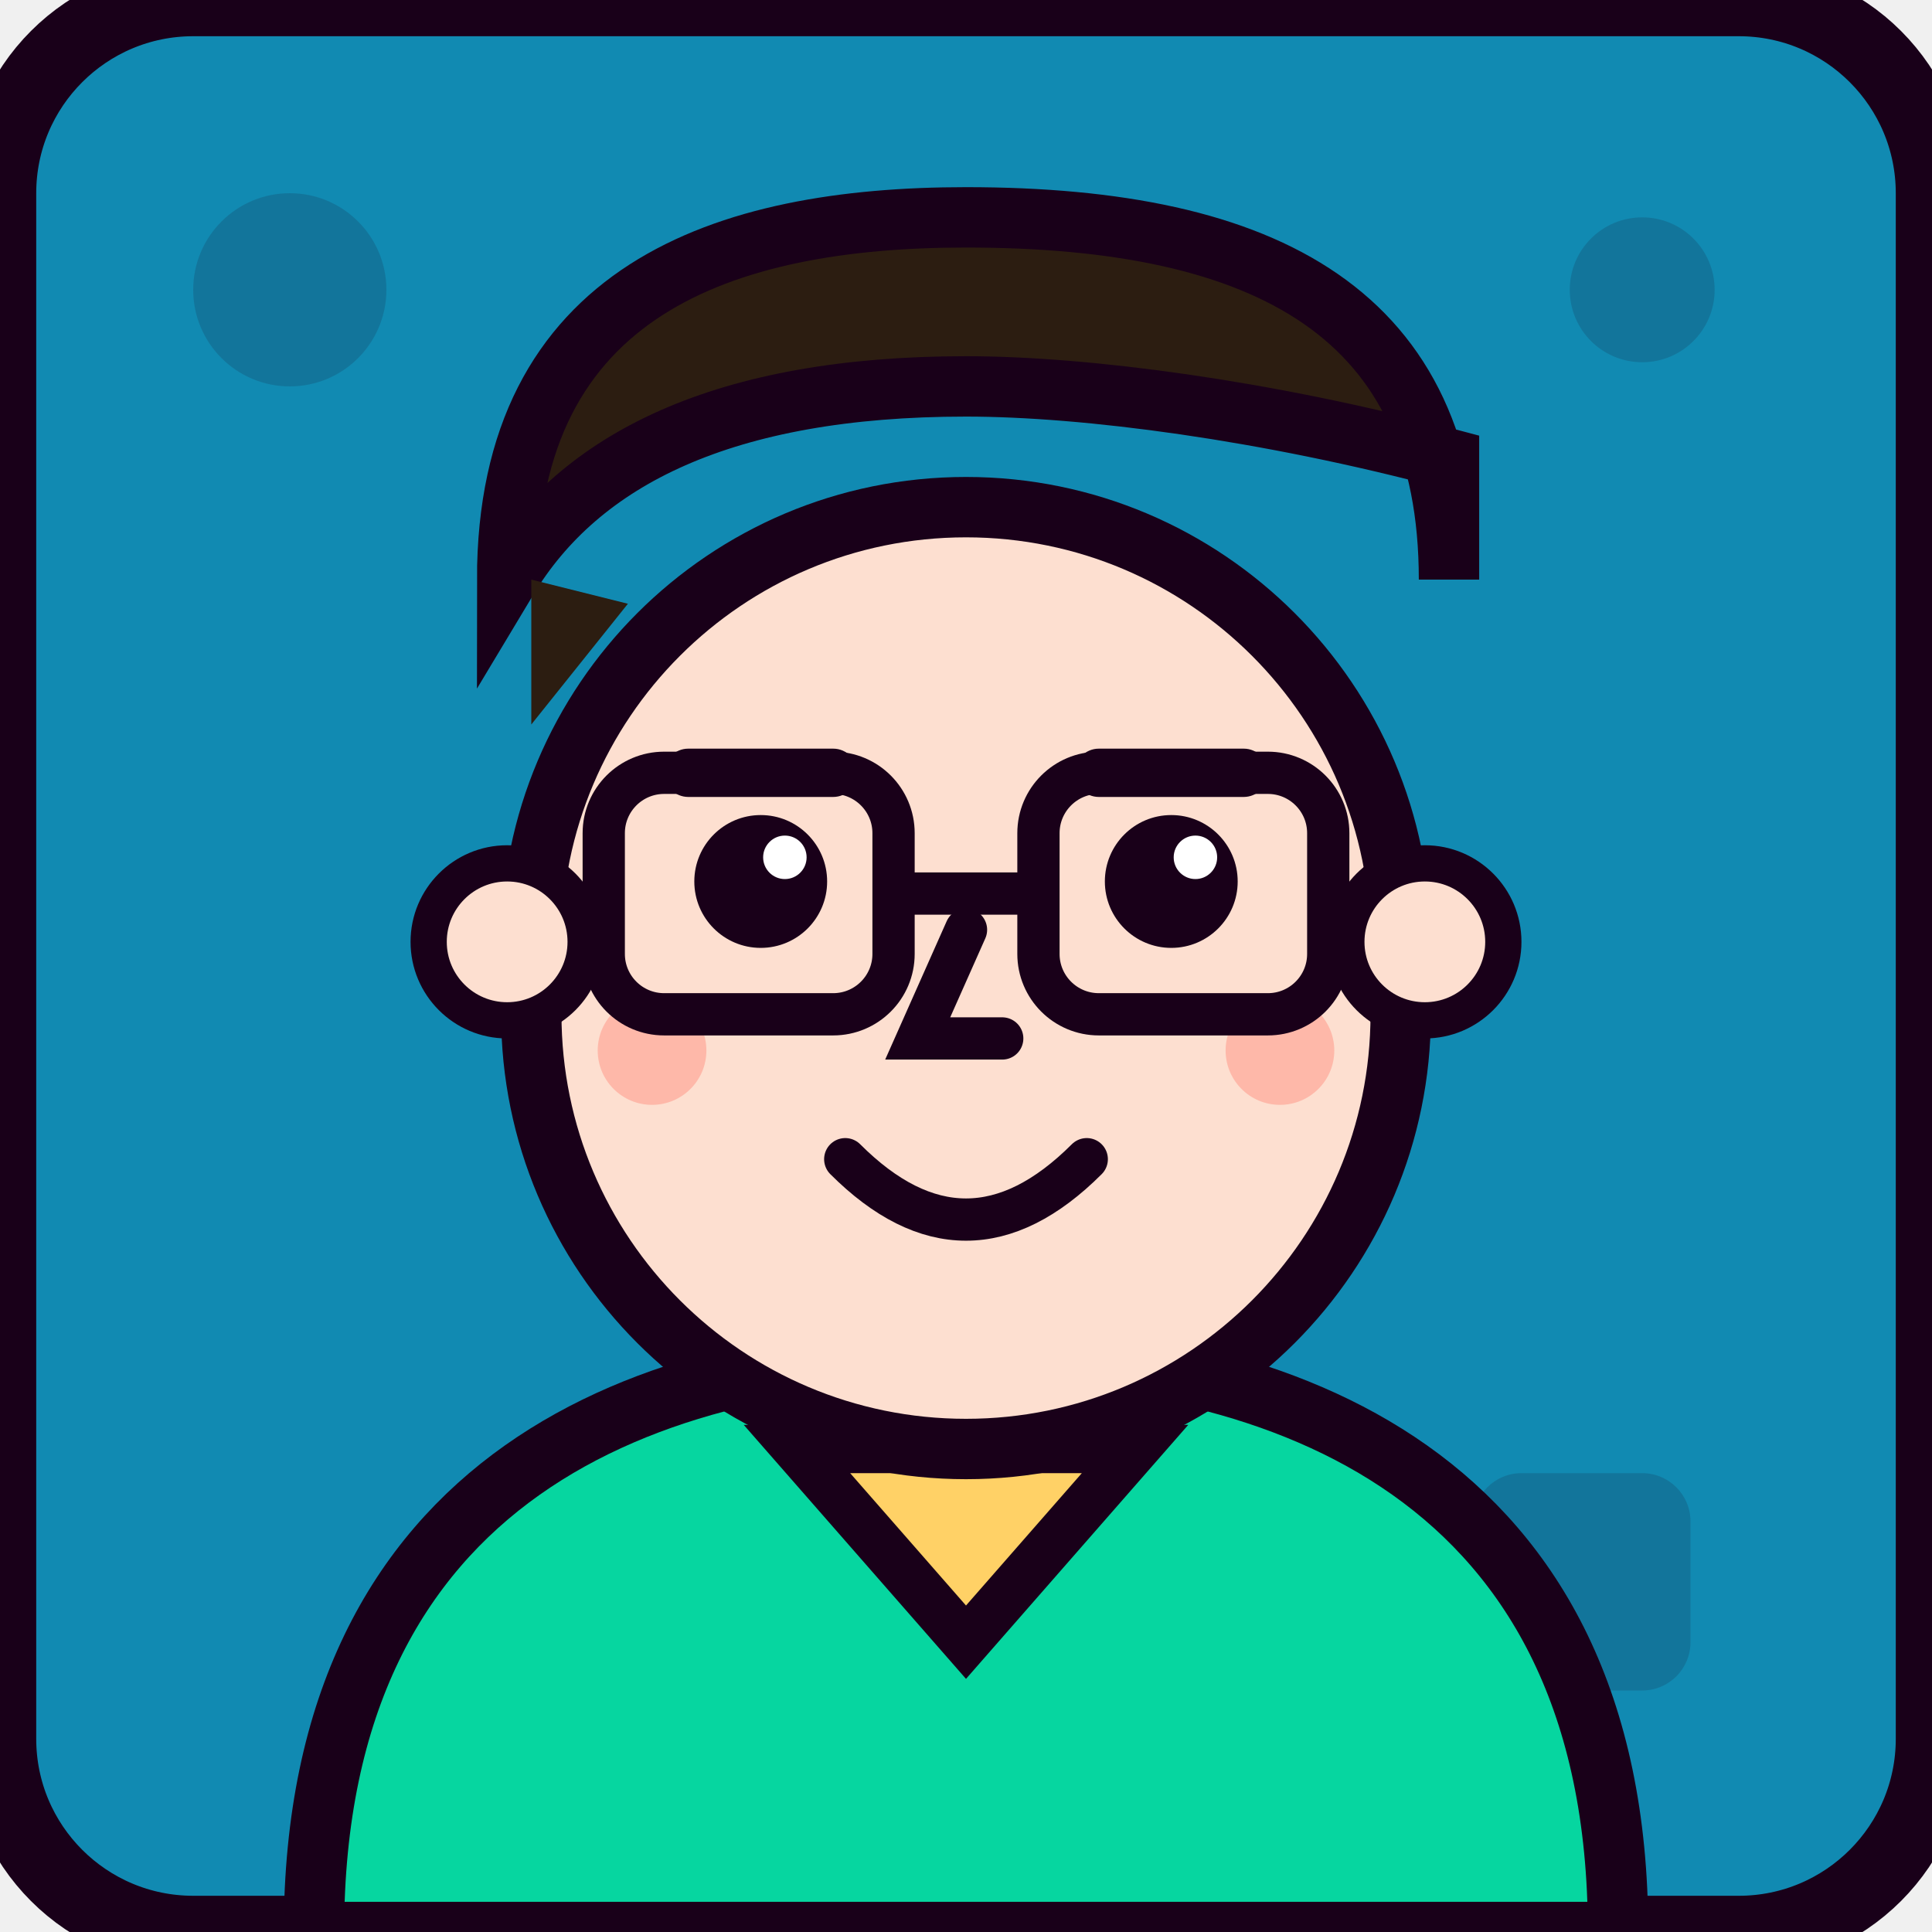
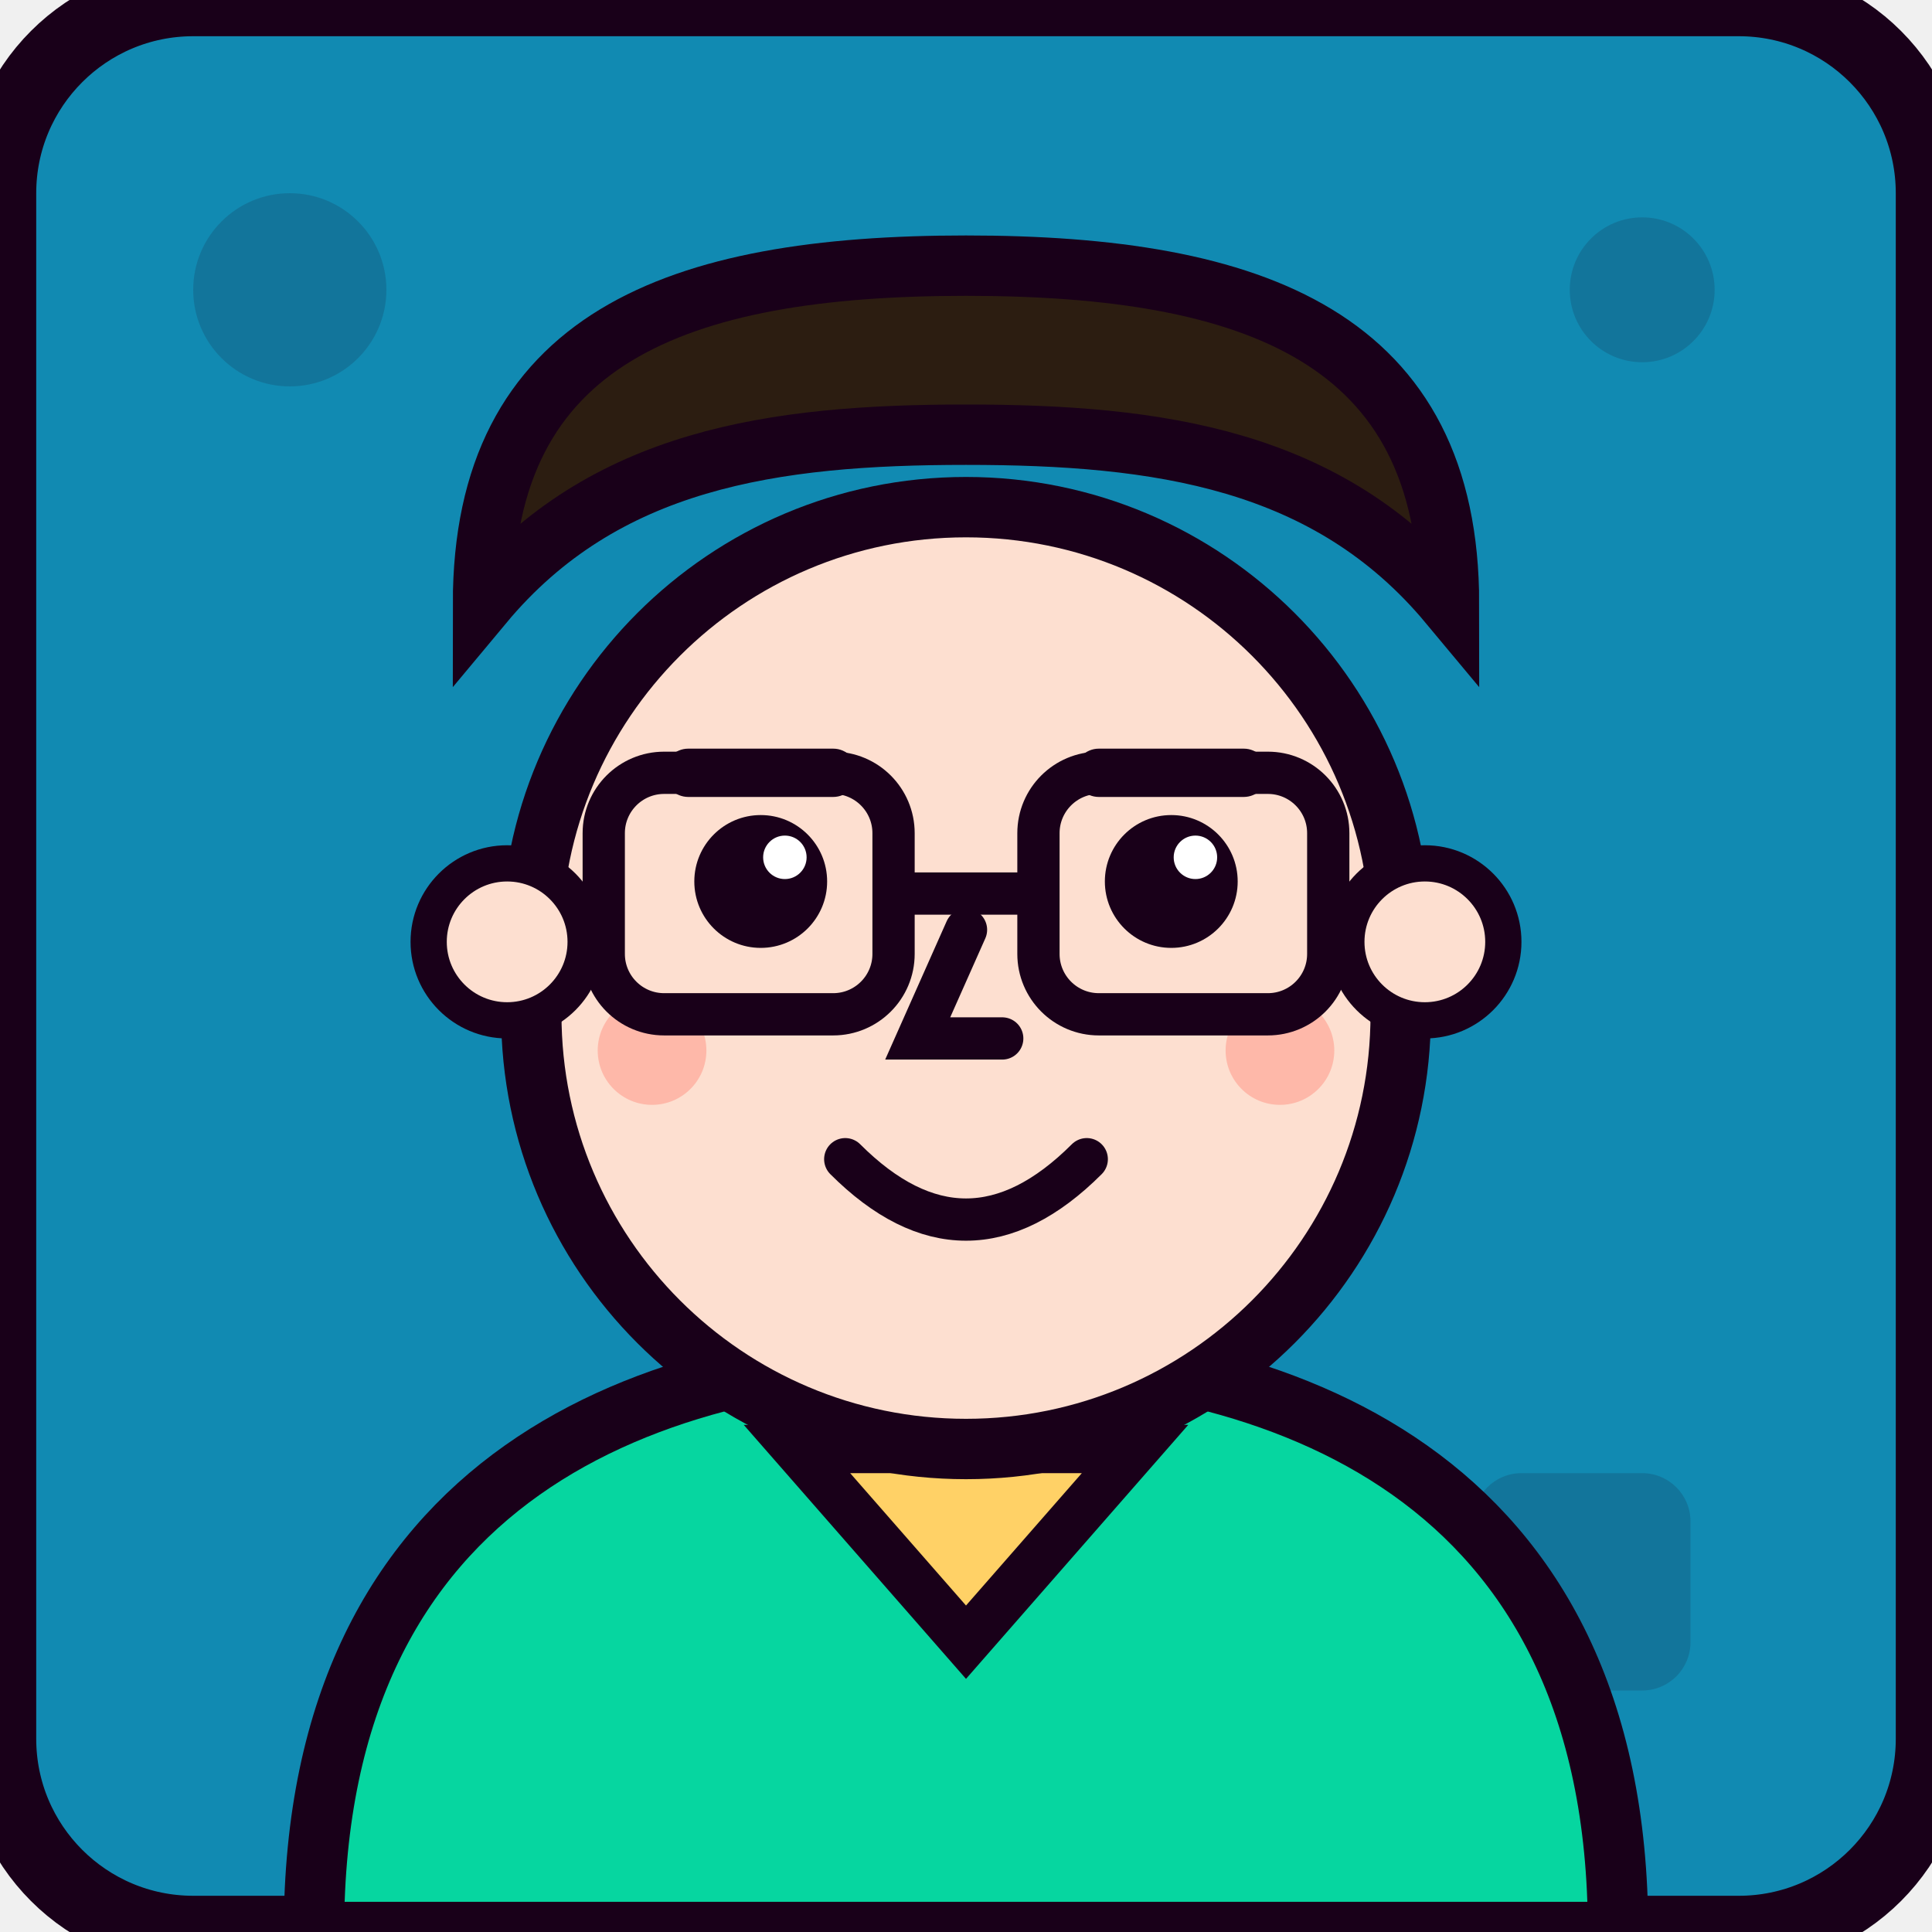
<svg xmlns="http://www.w3.org/2000/svg" viewBox="0 0 160 160" width="100%" height="100%">
  <rect x="0" y="0" width="160" height="160" rx="16" fill="#118AB2" stroke="#190019" stroke-width="6" />
  <circle cx="24" cy="24" r="8" fill="#190019" opacity="0.15" />
  <circle cx="136" cy="24" r="6" fill="#190019" opacity="0.15" />
  <rect x="122" y="122" width="18" height="18" rx="4" fill="#190019" opacity="0.15" />
  <path d="M 26 160 C 26 122, 54 112, 80 112 C 106 112, 134 122, 134 160 Z" fill="#06D6A0" stroke="#190019" stroke-width="5" />
  <path d="M 66 120 L 80 136 L 94 120 Z" fill="#FFD166" stroke="#190019" stroke-width="4" />
  <rect x="44" y="42" width="72" height="78" rx="36" fill="#FDDFD0" stroke="#190019" stroke-width="5" />
  <circle cx="42" cy="78" r="6.5" fill="#FDDFD0" stroke="#190019" stroke-width="3" />
  <circle cx="118" cy="78" r="6.5" fill="#FDDFD0" stroke="#190019" stroke-width="3" />
  <path d="M 80 77 L 76 86 L 83 86" fill="none" stroke="#190019" stroke-width="3.5" stroke-linecap="round" />
  <circle cx="54" cy="87" r="4.5" fill="#FF6F61" opacity="0.35" />
  <circle cx="106" cy="87" r="4.5" fill="#FF6F61" opacity="0.35" />
  <path d="M 70 96 Q 80 106 90 96" fill="none" stroke="#190019" stroke-width="3.5" stroke-linecap="round" />
  <circle cx="63" cy="73" r="5.5" fill="#190019" />
  <circle cx="97" cy="73" r="5.5" fill="#190019" />
  <circle cx="65" cy="71" r="1.8" fill="#FFFFFF" />
  <circle cx="99" cy="71" r="1.8" fill="#FFFFFF" />
  <rect x="55" y="62" width="16" height="4" rx="2" fill="#190019" />
  <rect x="89" y="62" width="16" height="4" rx="2" fill="#190019" />
-   <path d="M 42 48 C 42 24, 60 18, 80 18 C 105 18, 120 26, 120 48 L 120 38 C 105 34, 90 32, 80 32 C 60 32, 48 38, 42 48 Z" fill="#2C1D11" stroke="#190019" stroke-width="5" />
-   <path d="M 44 48 L 44 60 L 52 50 Z" fill="#2C1D11" />
+   <path d="M 40 50 C 40 28, 56 22, 80 22 C 104 22, 120 28, 120 50 C 110 38, 96 36, 80 36 C 64 36, 50 38, 40 50 Z" fill="#2C1D11" stroke="#190019" stroke-width="5" />
  <rect x="50" y="64" width="24" height="20" rx="5" fill="none" stroke="#190019" stroke-width="3.5" />
  <rect x="86" y="64" width="24" height="20" rx="5" fill="none" stroke="#190019" stroke-width="3.5" />
  <line x1="74" y1="74" x2="86" y2="74" stroke="#190019" stroke-width="3.5" />
</svg>
